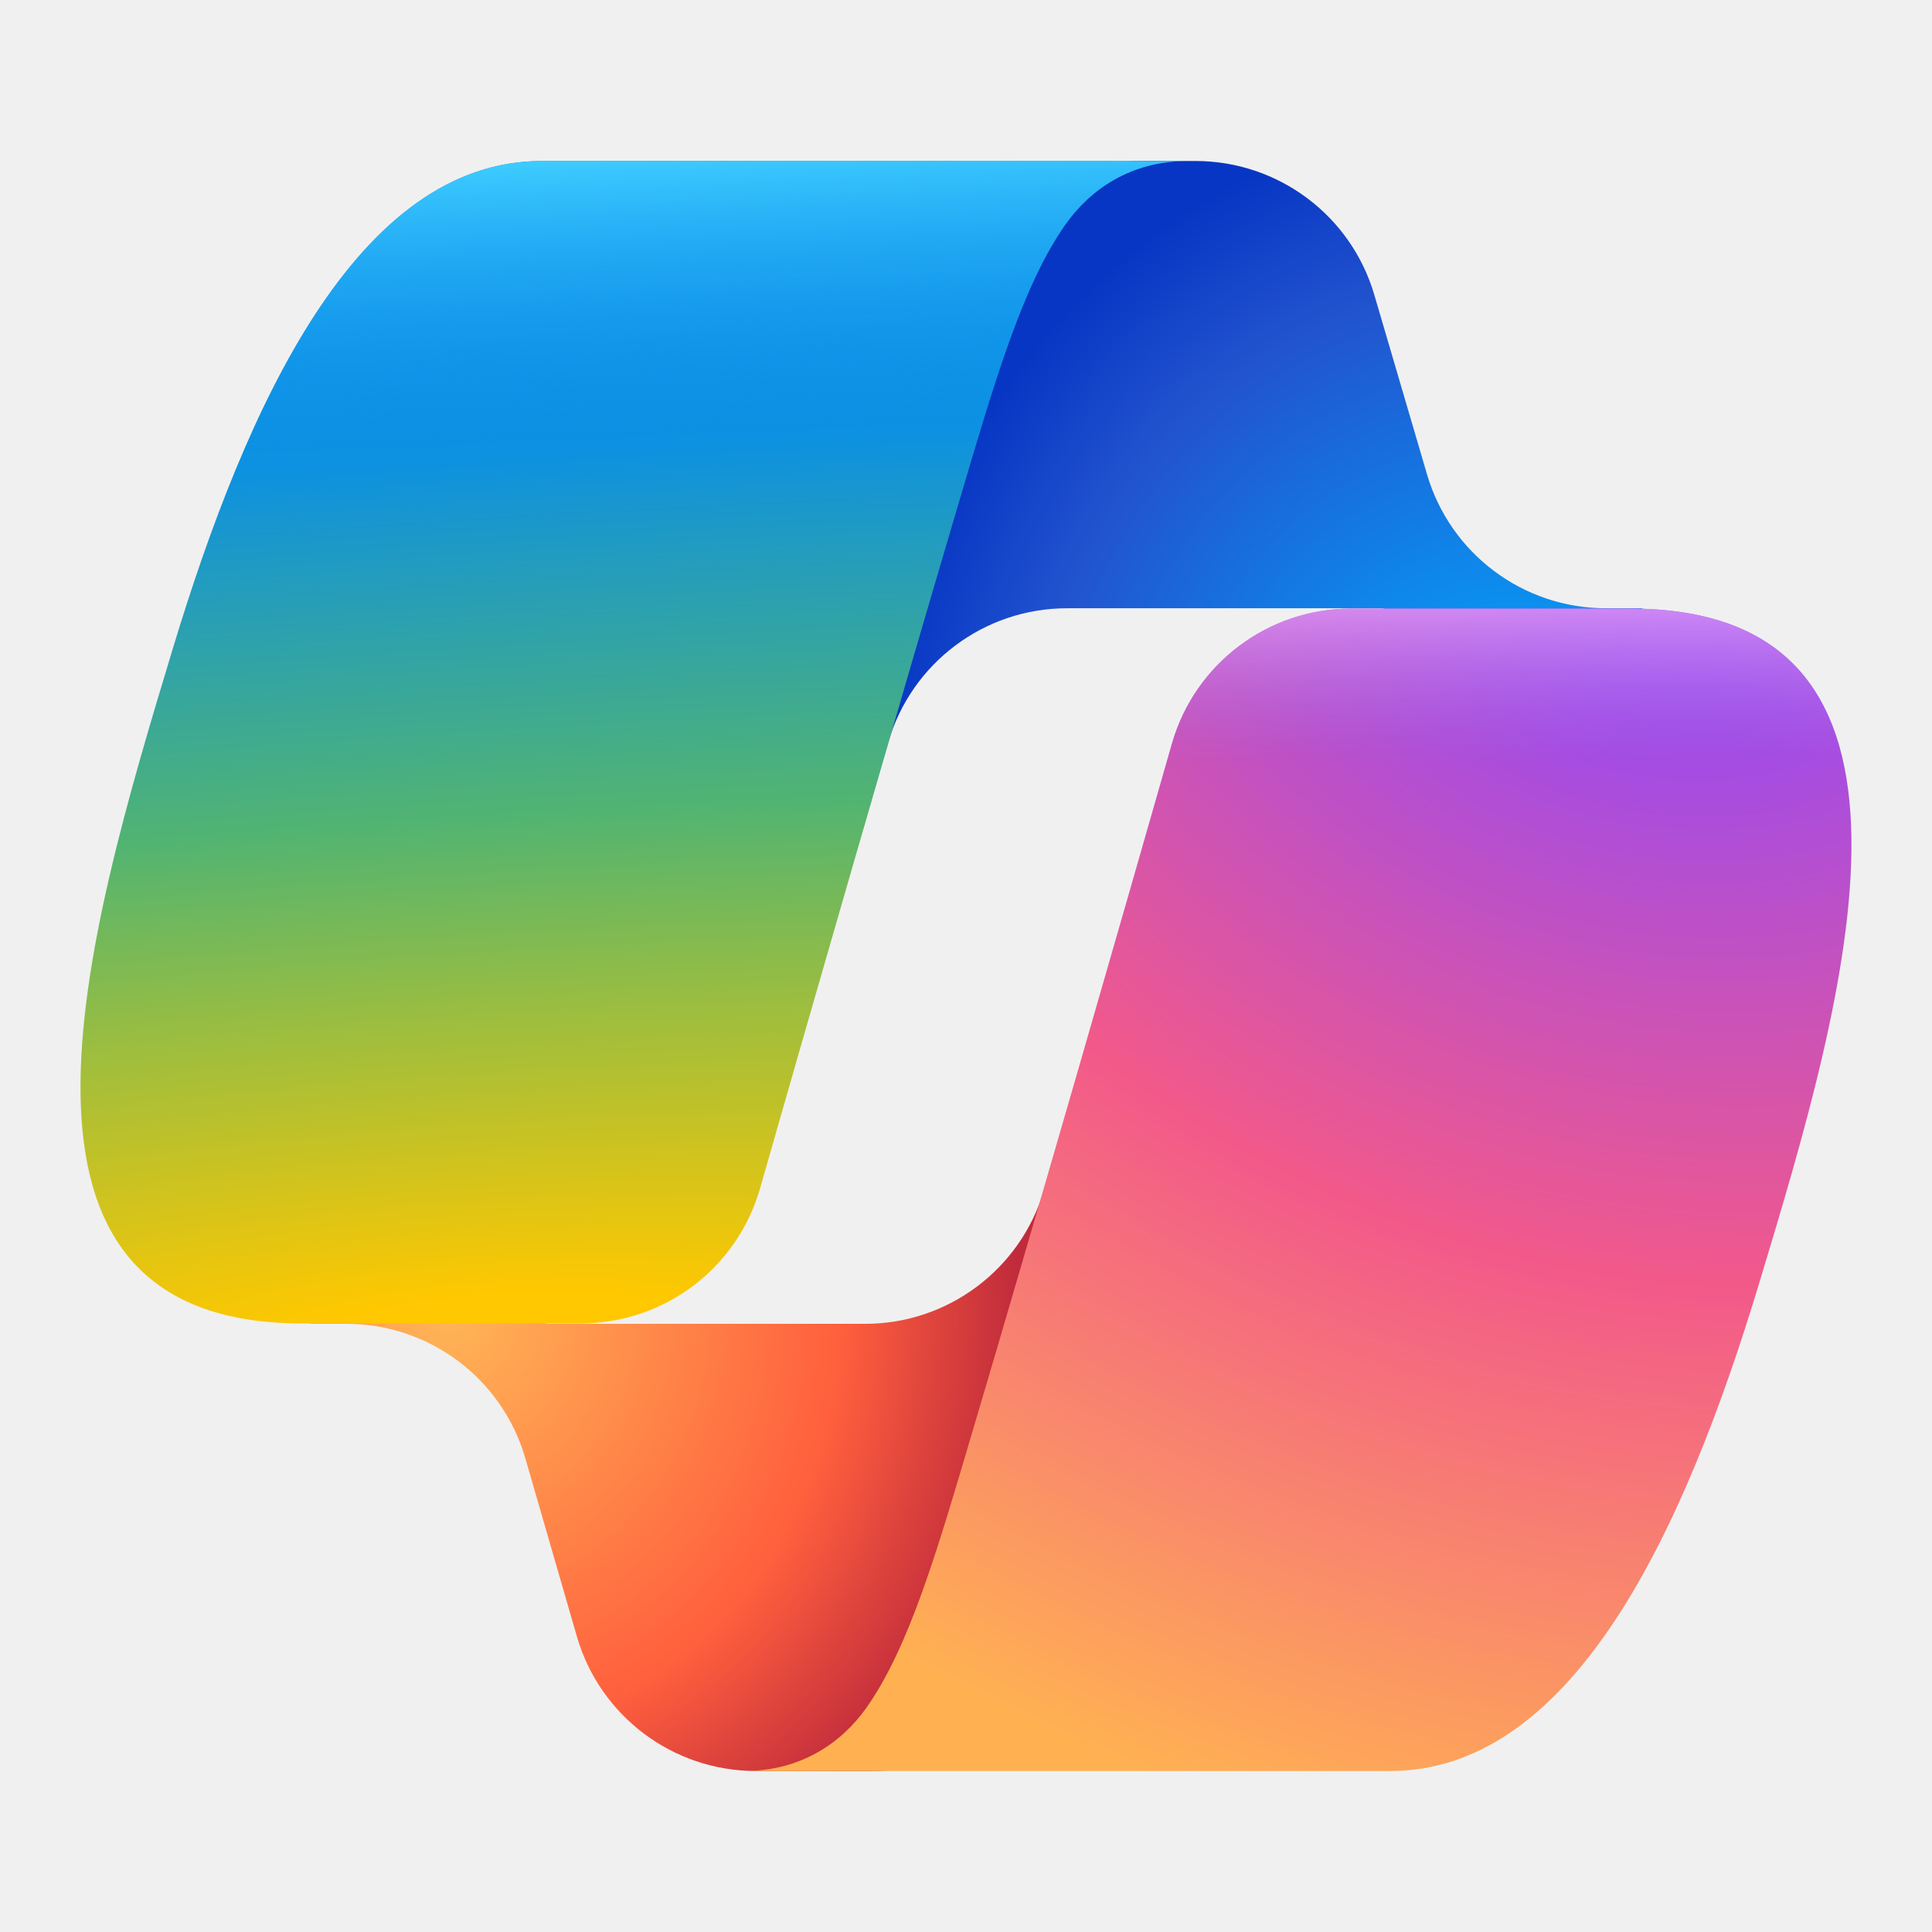
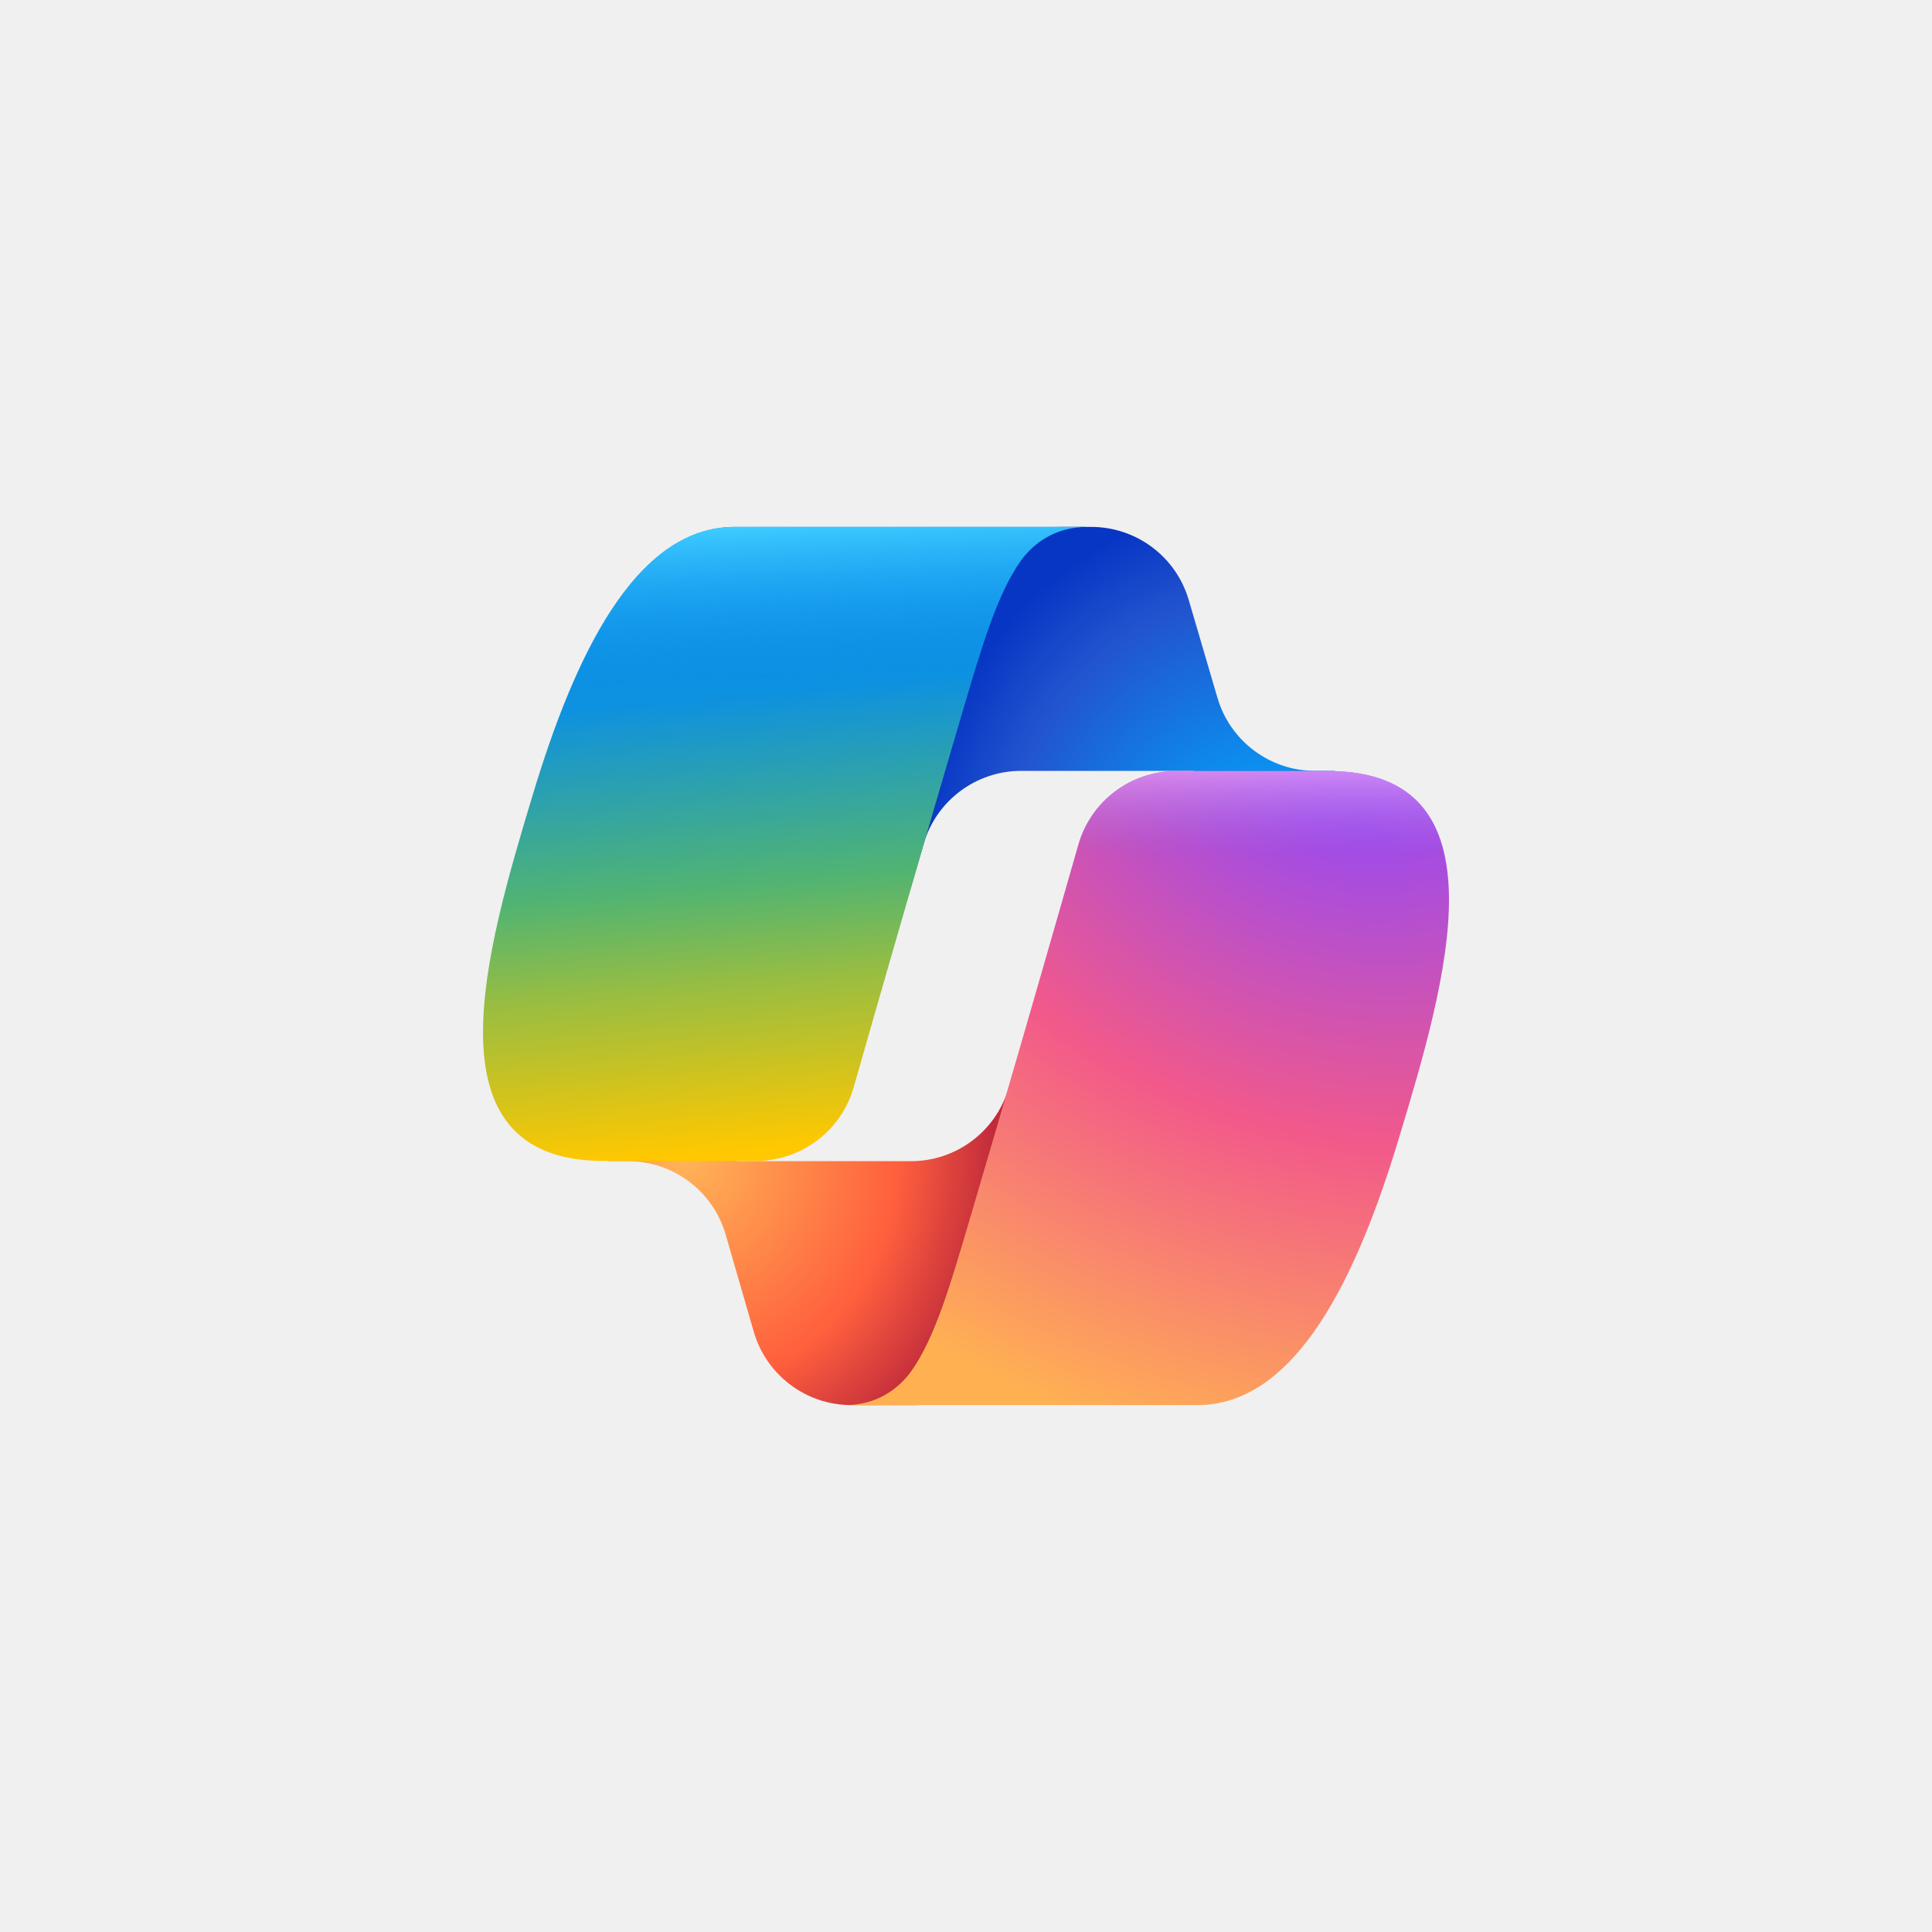
- <svg xmlns="http://www.w3.org/2000/svg" xmlns:xlink="http://www.w3.org/1999/xlink" width="24" height="24" viewBox="0 0 24 24" fill="none">
-   <path d="M17.072 3.662C16.783 2.677 15.878 2 14.851 2L14.174 2C13.057 2 12.099 2.797 11.897 3.895L10.712 10.325L11.034 9.222C11.322 8.235 12.227 7.556 13.256 7.556L17.177 7.556L18.824 8.197L20.412 7.556H19.948C18.921 7.556 18.017 6.879 17.727 5.893L17.072 3.662Z" fill="url(#paint0_radial_43079_10187)" />
-   <path d="M7.166 20.328C7.452 21.318 8.359 22 9.389 22H10.843C12.091 22 13.114 21.011 13.157 19.764L13.371 13.42L12.968 14.785C12.678 15.769 11.774 16.445 10.748 16.445L6.787 16.445L5.375 15.679L3.847 16.445H4.303C5.333 16.445 6.24 17.126 6.526 18.116L7.166 20.328Z" fill="url(#paint1_radial_43079_10187)" />
-   <use xlink:href="#stroke0_43079_10187" fill="url(#paint2_radial_43079_10187)" />
-   <use xlink:href="#stroke0_43079_10187" fill="url(#paint3_linear_43079_10187)" />
-   <use xlink:href="#stroke1_43079_10187" fill="url(#paint4_radial_43079_10187)" />
-   <use xlink:href="#stroke1_43079_10187" fill="url(#paint5_linear_43079_10187)" />
+ <svg xmlns="http://www.w3.org/2000/svg" xmlns:xlink="http://www.w3.org/1999/xlink" width="44" height="44" viewBox="0 0 44 44" fill="none">
+   <g clip-path="url(#clip0_43086_20259)">
+     <path d="M27.072 13.662C26.783 12.677 25.878 12 24.851 12L24.174 12C23.057 12 22.099 12.797 21.897 13.895L20.712 20.325L21.034 19.222C21.322 18.235 22.227 17.556 23.256 17.556L27.177 17.556L28.824 18.197L30.412 17.556H29.948C28.921 17.556 28.017 16.879 27.727 15.893L27.072 13.662Z" fill="url(#paint0_radial_43086_20259)" />
+     <path d="M17.166 30.328C17.452 31.318 18.358 32 19.389 32H20.843C22.091 32 23.114 31.011 23.157 29.764L23.371 23.42L22.968 24.785C22.678 25.769 21.774 26.445 20.748 26.445L16.787 26.445L15.375 25.679L13.847 26.445H14.303C15.333 26.445 16.24 27.126 16.526 28.116L17.166 30.328Z" fill="url(#paint1_radial_43086_20259)" />
+     <use xlink:href="#stroke0_43086_20259" fill="url(#paint2_linear_43086_20259)" />
+     <use xlink:href="#stroke0_43086_20259" fill="url(#paint3_linear_43086_20259)" />
+     <use xlink:href="#stroke1_43086_20259" fill="url(#paint4_radial_43086_20259)" />
+     <use xlink:href="#stroke1_43086_20259" fill="url(#paint5_linear_43086_20259)" />
+   </g>
  <defs>
-     <radialGradient id="paint0_radial_43079_10187" cx="0" cy="0" r="1" gradientTransform="matrix(-5.49698 -6.79344 -5.93495 5.69811 18.9994 10.3791)" gradientUnits="userSpaceOnUse">
+     <radialGradient id="paint0_radial_43086_20259" cx="0" cy="0" r="1" gradientTransform="matrix(-5.49698 -6.79344 -5.93495 5.69811 28.9994 20.3791)" gradientUnits="userSpaceOnUse">
      <stop offset="0.096" stop-color="#00AEFF" />
      <stop offset="0.773" stop-color="#2253CE" />
      <stop offset="1" stop-color="#0736C4" />
    </radialGradient>
-     <radialGradient id="paint1_radial_43079_10187" cx="0" cy="0" r="1" gradientTransform="matrix(4.98016 6.47044 5.87896 -5.2813 5.57463 16.2453)" gradientUnits="userSpaceOnUse">
+     <radialGradient id="paint1_radial_43086_20259" cx="0" cy="0" r="1" gradientTransform="matrix(4.98016 6.47044 5.87896 -5.2813 15.5746 26.2453)" gradientUnits="userSpaceOnUse">
      <stop stop-color="#FFB657" />
      <stop offset="0.634" stop-color="#FF5F3D" />
      <stop offset="0.923" stop-color="#C02B3C" />
    </radialGradient>
-     <radialGradient id="paint2_radial_43079_10187" cx="0" cy="0" r="1" gradientTransform="matrix(-0.726614 -12.7947 71.8824 -4.08022 6.53166 16.435)" gradientUnits="userSpaceOnUse">
-       <stop offset="0.03" stop-color="#FFC800" />
-       <stop offset="0.31" stop-color="#98BD42" />
-       <stop offset="0.49" stop-color="#52B471" />
-       <stop offset="0.844" stop-color="#0D91E1" />
-     </radialGradient>
-     <linearGradient id="paint3_linear_43079_10187" x1="7.25" y1="2" x2="7.875" y2="16.44" gradientUnits="userSpaceOnUse">
+     <linearGradient id="paint2_linear_43086_20259" x1="16.25" y1="13.75" x2="17.394" y2="26.985" gradientUnits="userSpaceOnUse">
+       <stop offset="0.156" stop-color="#0D91E1" />
+       <stop offset="0.487" stop-color="#52B471" />
+       <stop offset="0.652" stop-color="#98BD42" />
+       <stop offset="0.937" stop-color="#FFC800" />
+     </linearGradient>
+     <linearGradient id="paint3_linear_43086_20259" x1="17.25" y1="12" x2="17.875" y2="26.44" gradientUnits="userSpaceOnUse">
      <stop stop-color="#3DCBFF" />
      <stop offset="0.247" stop-color="#0588F7" stop-opacity="0" />
    </linearGradient>
-     <radialGradient id="paint4_radial_43079_10187" cx="0" cy="0" r="1" gradientTransform="matrix(-6.33606 18.1116 -21.564 -7.99353 20.6602 6.14615)" gradientUnits="userSpaceOnUse">
+     <radialGradient id="paint4_radial_43086_20259" cx="0" cy="0" r="1" gradientTransform="matrix(-6.33606 18.1116 -21.564 -7.99353 30.6605 16.1461)" gradientUnits="userSpaceOnUse">
      <stop offset="0.066" stop-color="#8C48FF" />
      <stop offset="0.5" stop-color="#F2598A" />
      <stop offset="0.896" stop-color="#FFB152" />
    </radialGradient>
-     <linearGradient id="paint5_linear_43079_10187" x1="21.294" y1="6.678" x2="21.286" y2="10.611" gradientUnits="userSpaceOnUse">
+     <linearGradient id="paint5_linear_43086_20259" x1="31.294" y1="16.678" x2="31.286" y2="20.611" gradientUnits="userSpaceOnUse">
      <stop offset="0.058" stop-color="#F8ADFA" />
      <stop offset="0.708" stop-color="#A86EDD" stop-opacity="0" />
    </linearGradient>
-     <path id="stroke0_43079_10187" d="M14.751 2H6.73C4.439 2 3.064 5.028 2.147 8.056C1.061 11.643 -0.359 16.44 3.751 16.44H7.215C8.25 16.44 9.158 15.756 9.442 14.761C10.044 12.655 11.1 8.981 11.928 6.185C12.35 4.764 12.7 3.543 13.239 2.783C13.541 2.357 14.044 2 14.751 2Z" />
-     <path id="stroke1_43079_10187" d="M9.249 22H17.269C19.561 22 20.936 18.972 21.852 15.944C22.938 12.357 24.359 7.56 20.248 7.56H16.785C15.75 7.56 14.842 8.244 14.557 9.239C13.955 11.345 12.9 15.019 12.071 17.815C11.65 19.236 11.299 20.457 10.761 21.217C10.459 21.643 9.956 22 9.249 22Z" />
+     <clipPath id="clip0_43086_20259">
+       <rect width="24" height="24" fill="white" transform="translate(10 10)" />
+     </clipPath>
+     <path id="stroke0_43086_20259" d="M24.751 12H16.73C14.439 12 13.064 15.028 12.147 18.055C11.062 21.643 9.641 26.44 13.752 26.44H17.215C18.25 26.44 19.158 25.756 19.442 24.761C20.044 22.655 21.1 18.982 21.928 16.185C22.35 14.764 22.701 13.543 23.239 12.783C23.541 12.357 24.044 12 24.751 12Z" />
+     <path id="stroke1_43086_20259" d="M19.249 32H27.27C29.561 32 30.936 28.972 31.852 25.945C32.938 22.357 34.359 17.56 30.248 17.56H26.785C25.75 17.56 24.842 18.244 24.558 19.239C23.955 21.345 22.9 25.019 22.071 27.815C21.65 29.236 21.299 30.457 20.761 31.217C20.459 31.643 19.956 32 19.249 32Z" />
  </defs>
</svg>
